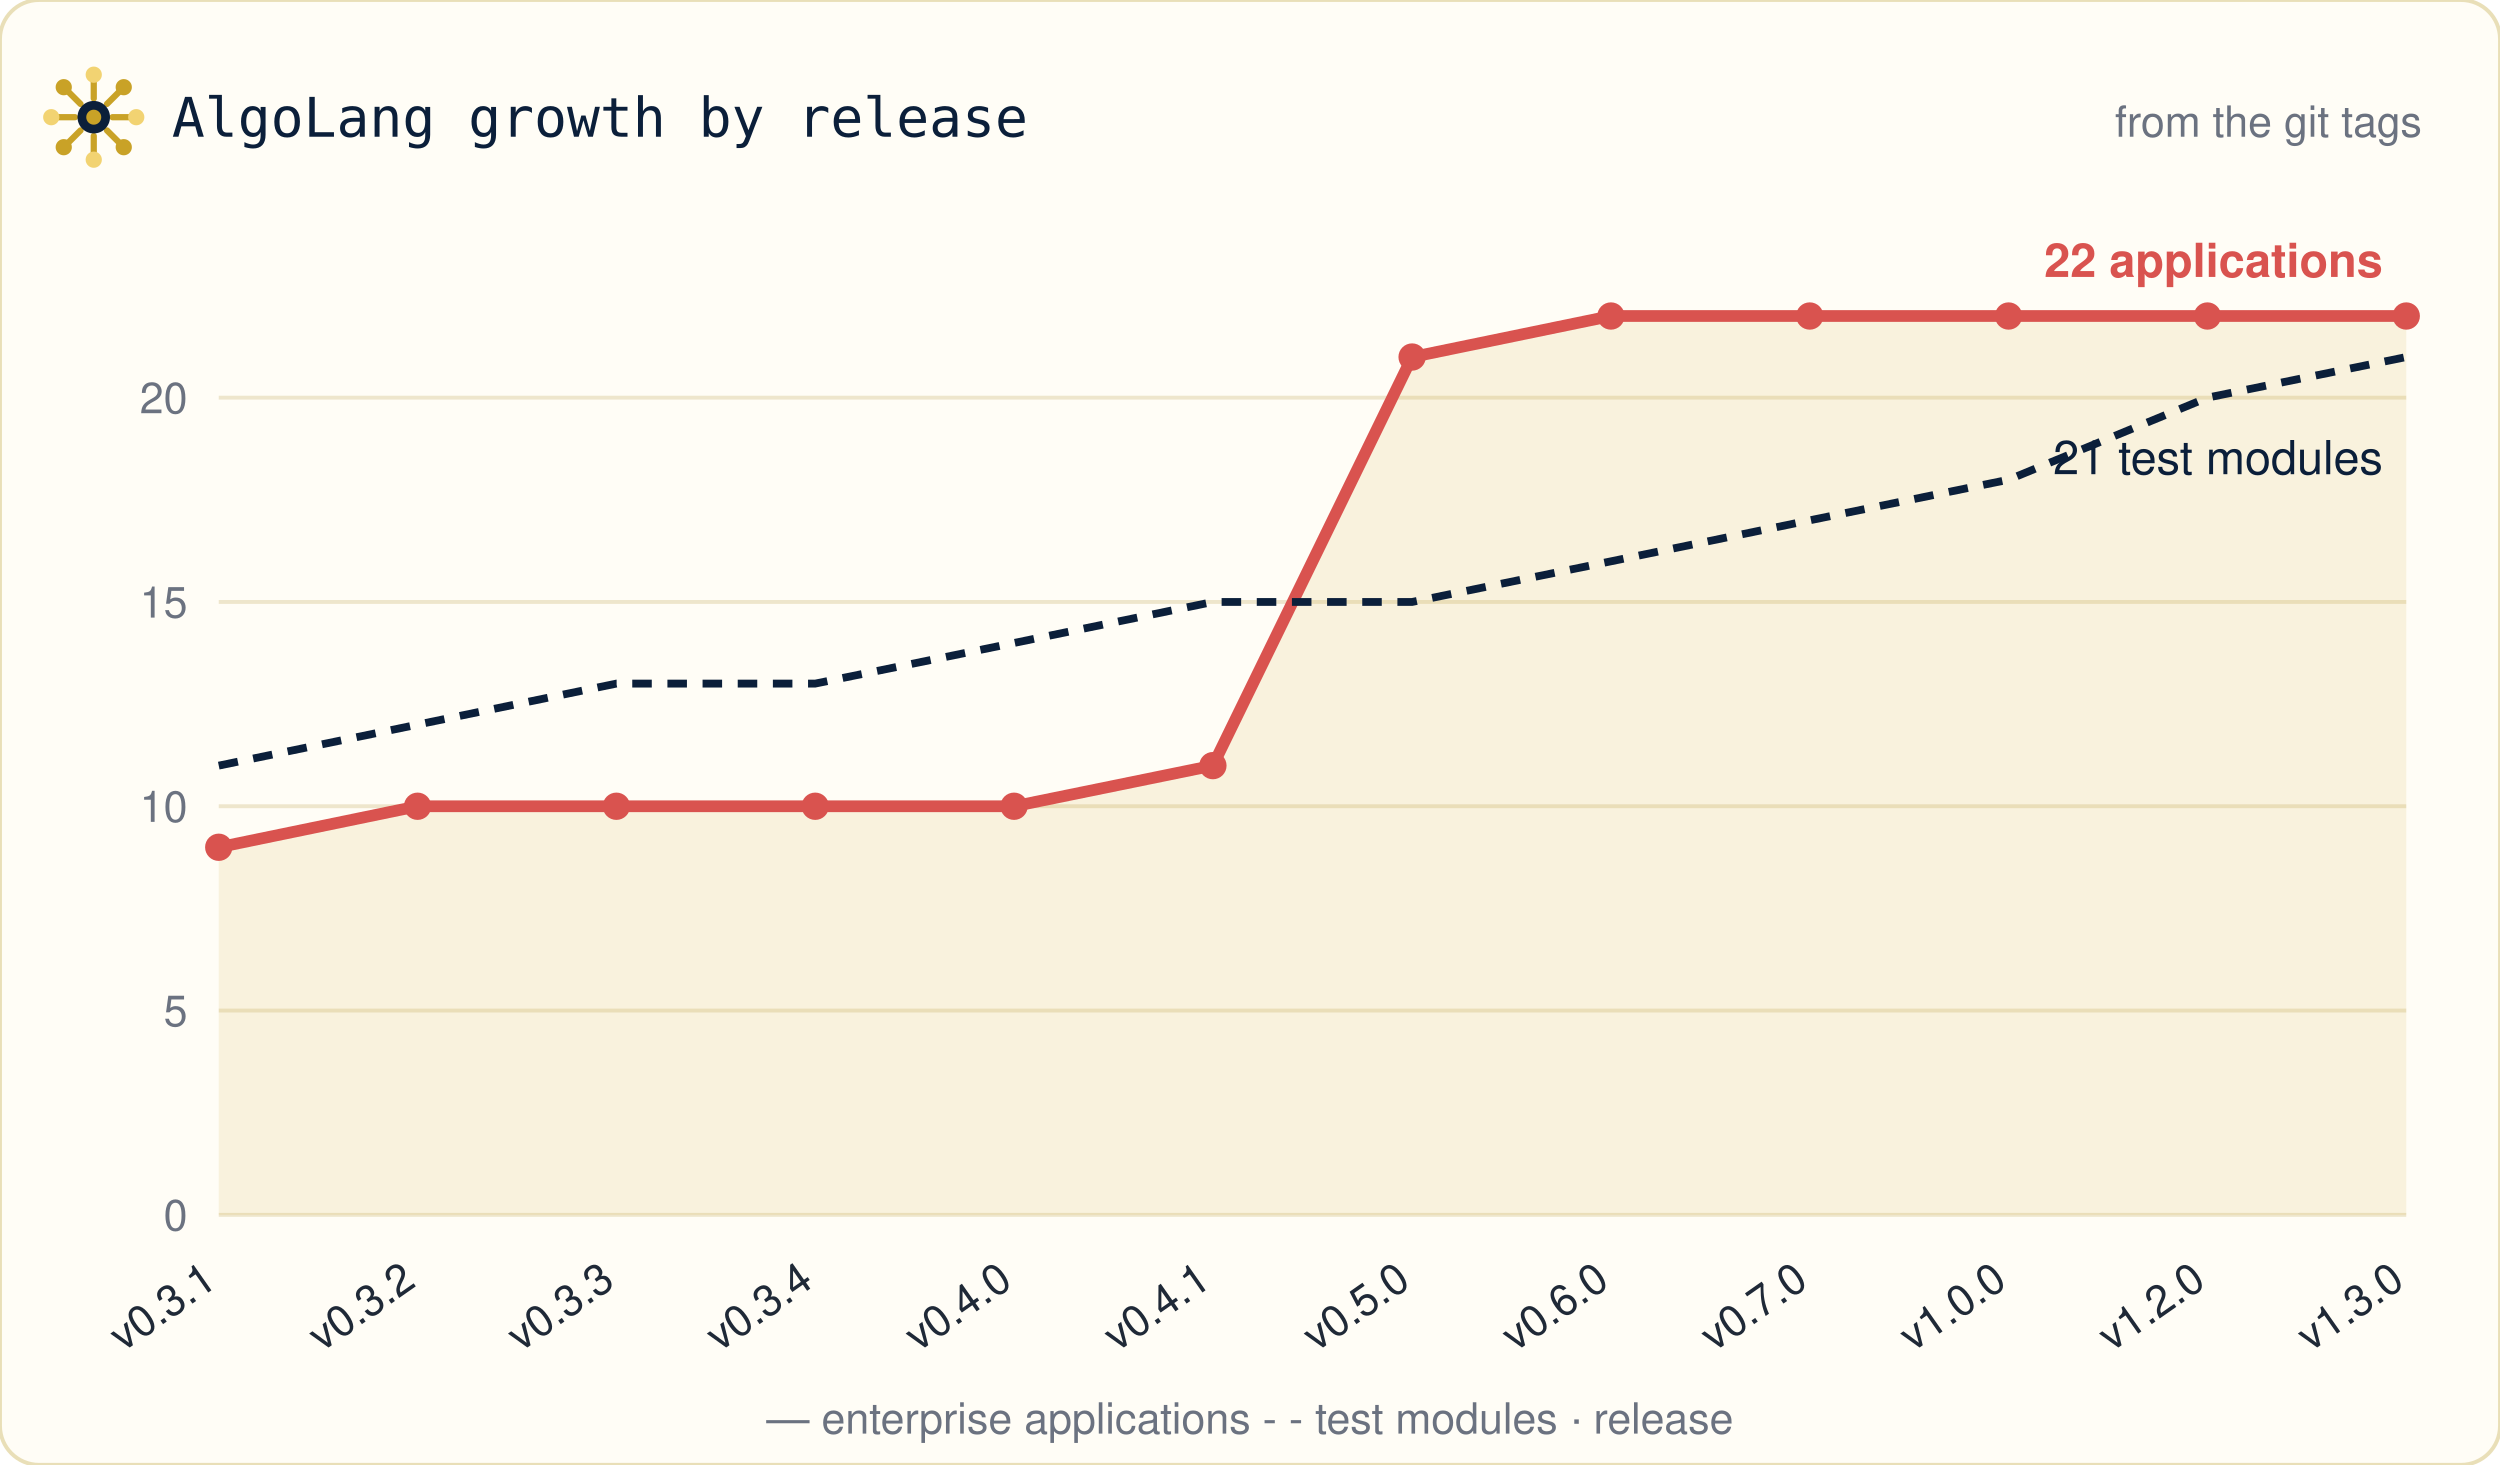
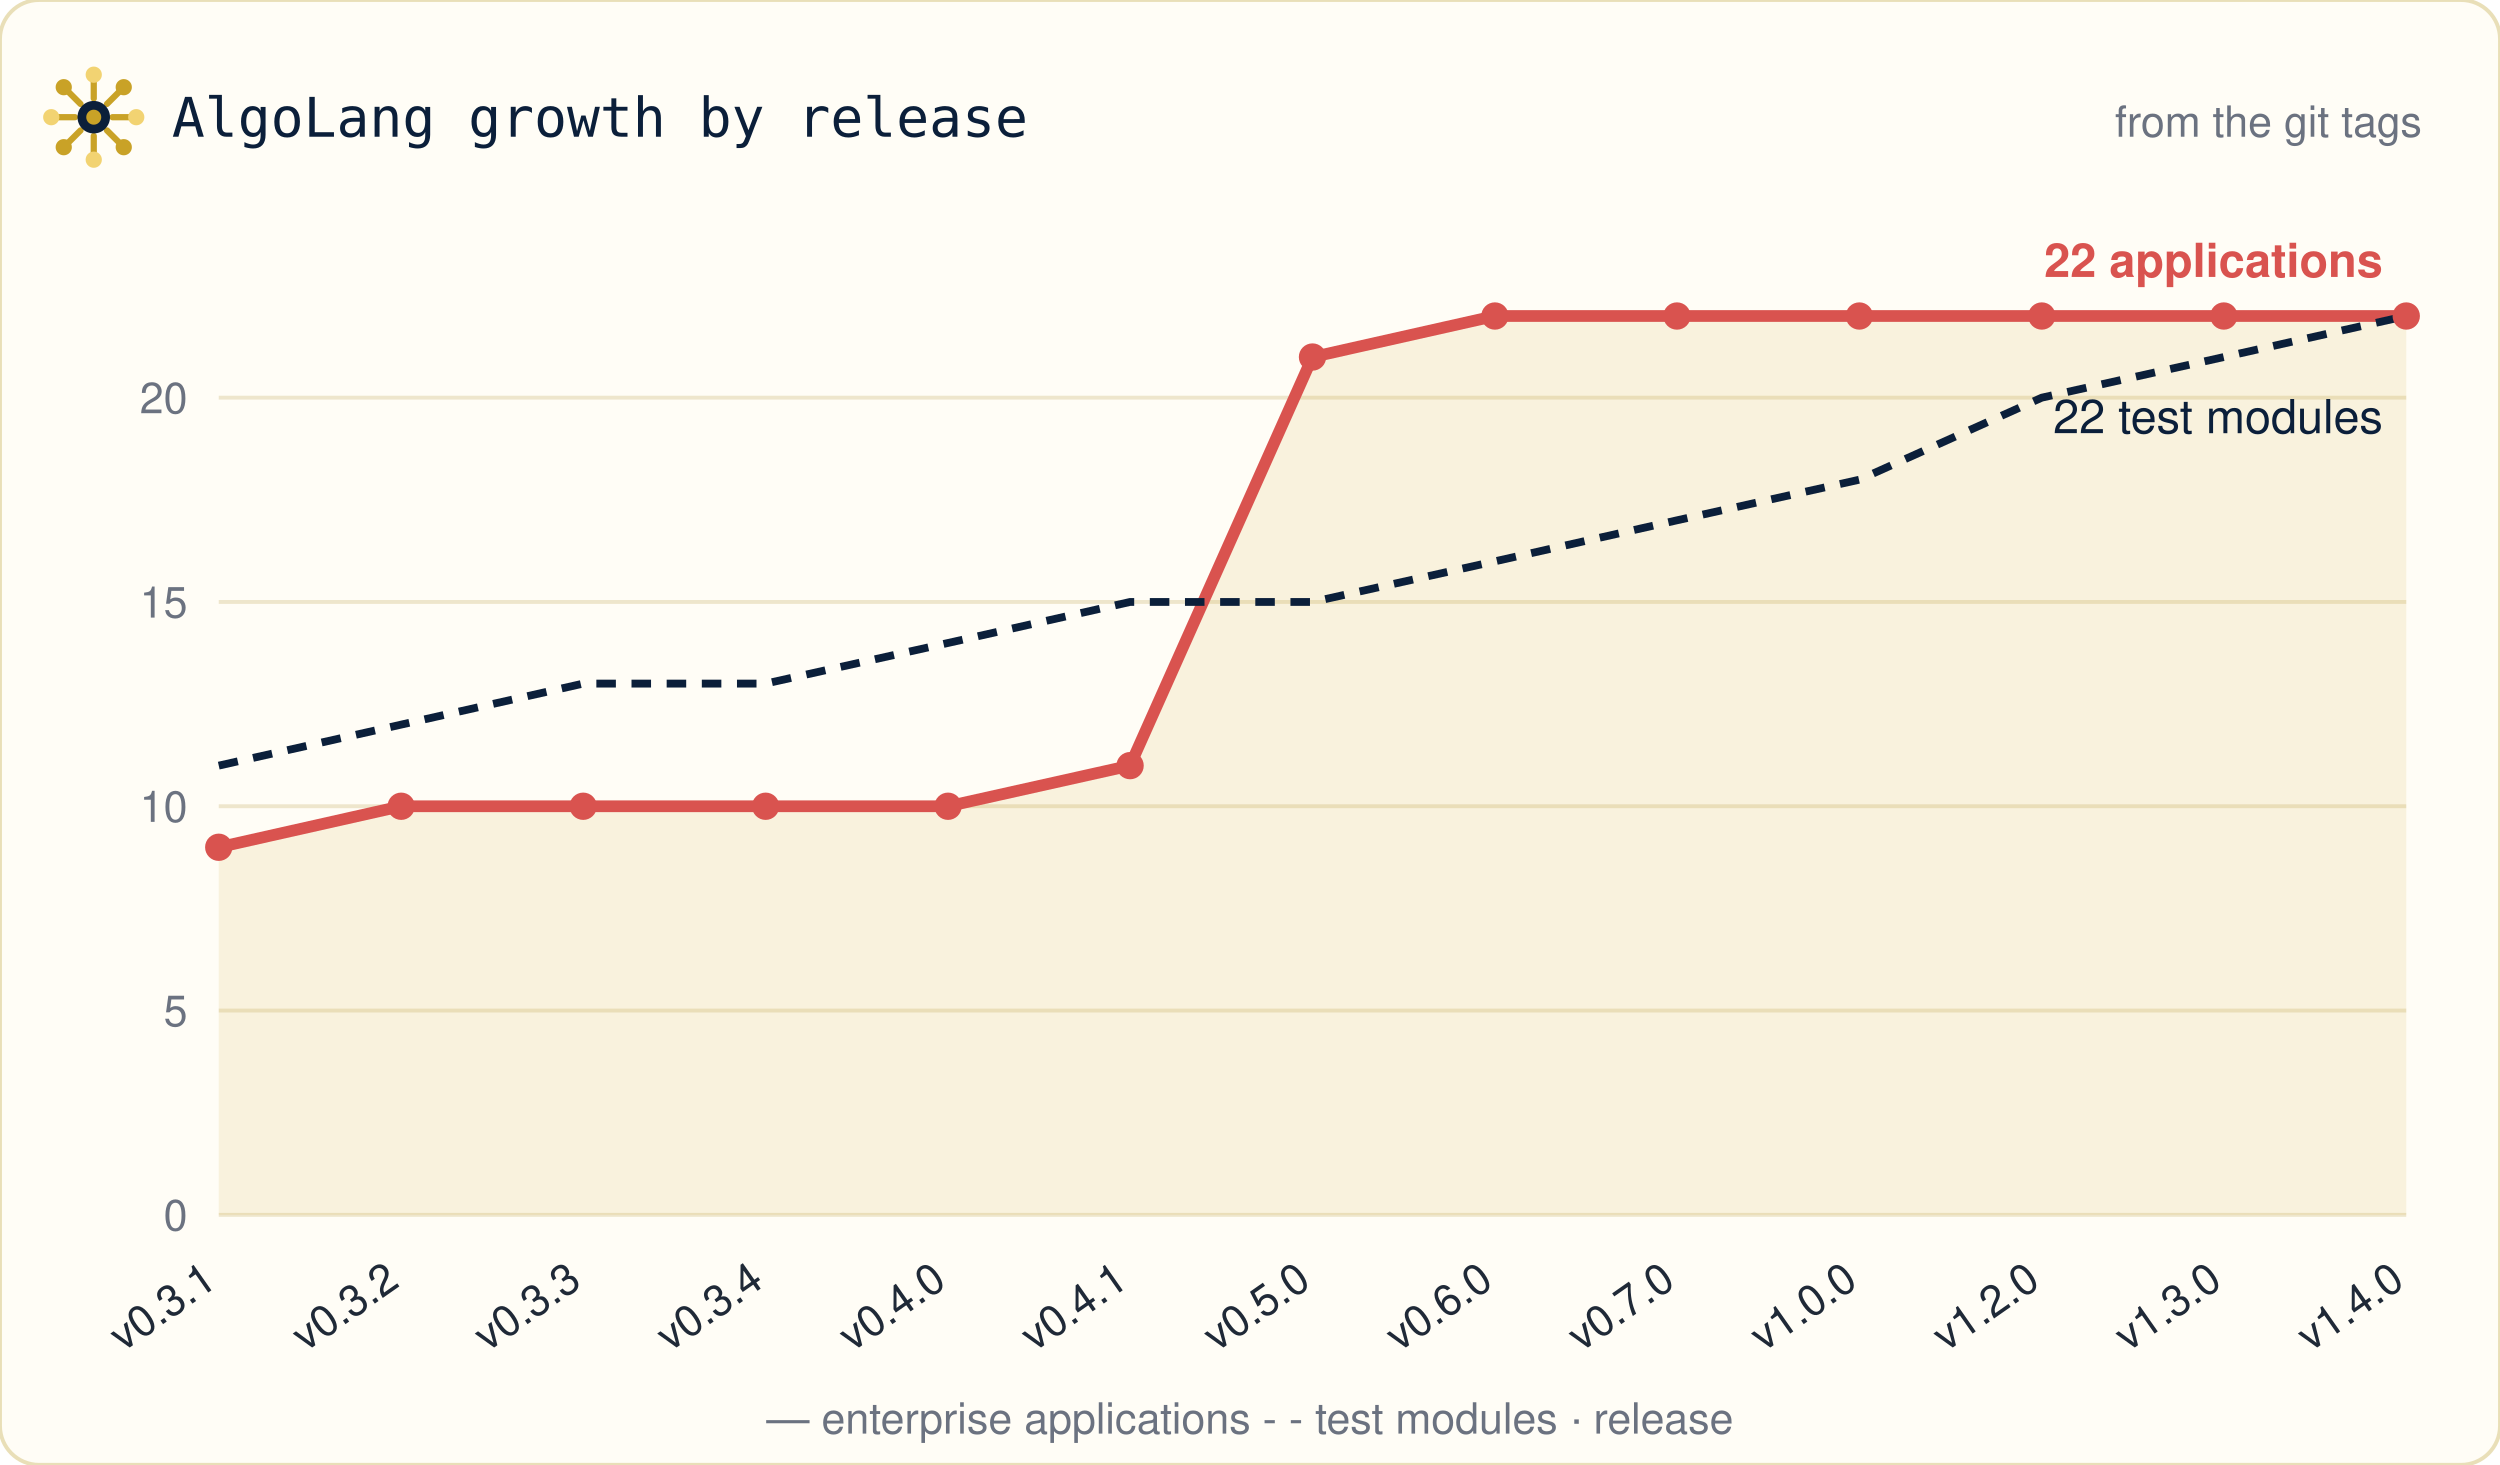
<svg xmlns="http://www.w3.org/2000/svg" width="640" height="375" viewBox="0 0 640 375" role="img" aria-label="AlgoLang growth by release: enterprise applications and test modules, from git tags">
  <rect width="640" height="375" rx="10" fill="#FFFDF6" stroke="#E9DFB8" />
  <g transform="translate(24,30)">
    <g transform="translate(0,0) scale(0.32)">
      <line x1="15.0" y1="0.0" x2="34.0" y2="0.0" stroke="#C9A227" stroke-width="5" stroke-linecap="round" />
      <circle cx="34.0" cy="0.0" r="6.5" fill="#F2D372" />
      <line x1="10.6" y1="10.6" x2="24.0" y2="24.0" stroke="#C9A227" stroke-width="5" stroke-linecap="round" />
      <circle cx="24.0" cy="24.0" r="6.5" fill="#C9A227" />
      <line x1="0.0" y1="15.0" x2="0.0" y2="34.0" stroke="#C9A227" stroke-width="5" stroke-linecap="round" />
      <circle cx="0.0" cy="34.0" r="6.5" fill="#F2D372" />
      <line x1="-10.6" y1="10.6" x2="-24.0" y2="24.0" stroke="#C9A227" stroke-width="5" stroke-linecap="round" />
      <circle cx="-24.0" cy="24.0" r="6.5" fill="#C9A227" />
      <line x1="-15.0" y1="0.0" x2="-34.0" y2="0.0" stroke="#C9A227" stroke-width="5" stroke-linecap="round" />
      <circle cx="-34.0" cy="0.0" r="6.5" fill="#F2D372" />
      <line x1="-10.6" y1="-10.6" x2="-24.0" y2="-24.0" stroke="#C9A227" stroke-width="5" stroke-linecap="round" />
      <circle cx="-24.0" cy="-24.0" r="6.5" fill="#C9A227" />
      <line x1="-0.0" y1="-15.0" x2="-0.0" y2="-34.0" stroke="#C9A227" stroke-width="5" stroke-linecap="round" />
      <circle cx="-0.0" cy="-34.0" r="6.5" fill="#F2D372" />
      <line x1="10.6" y1="-10.6" x2="24.0" y2="-24.0" stroke="#C9A227" stroke-width="5" stroke-linecap="round" />
      <circle cx="24.0" cy="-24.0" r="6.5" fill="#C9A227" />
      <circle r="13" fill="#0B1F3A" />
      <circle r="6" fill="#C9A227" />
    </g>
  </g>
  <text x="44" y="35" font-family="'JetBrains Mono','DejaVu Sans Mono',Consolas,monospace" font-size="14" fill="#0B1F3A">AlgoLang growth by release</text>
  <text x="620" y="35" text-anchor="end" font-family="'Segoe UI',Helvetica,Arial,sans-serif" font-size="11" fill="#6B7280">from the git tags</text>
  <line x1="56" y1="311.0" x2="616" y2="311.0" stroke="#EEE6CC" />
  <text x="48" y="315.0" text-anchor="end" font-family="'Segoe UI',Helvetica,Arial,sans-serif" font-size="11" fill="#6B7280">0</text>
  <line x1="56" y1="258.7" x2="616" y2="258.7" stroke="#EEE6CC" />
  <text x="48" y="262.7" text-anchor="end" font-family="'Segoe UI',Helvetica,Arial,sans-serif" font-size="11" fill="#6B7280">5</text>
  <line x1="56" y1="206.4" x2="616" y2="206.4" stroke="#EEE6CC" />
  <text x="48" y="210.4" text-anchor="end" font-family="'Segoe UI',Helvetica,Arial,sans-serif" font-size="11" fill="#6B7280">10</text>
  <line x1="56" y1="154.1" x2="616" y2="154.1" stroke="#EEE6CC" />
  <text x="48" y="158.1" text-anchor="end" font-family="'Segoe UI',Helvetica,Arial,sans-serif" font-size="11" fill="#6B7280">15</text>
  <line x1="56" y1="101.8" x2="616" y2="101.8" stroke="#EEE6CC" />
  <text x="48" y="105.8" text-anchor="end" font-family="'Segoe UI',Helvetica,Arial,sans-serif" font-size="11" fill="#6B7280">20</text>
-   <path d="M56.0,311 L56.0,216.9 L106.9,206.4 L157.8,206.4 L208.7,206.4 L259.6,206.4 L310.5,196.0 L361.5,91.4 L412.4,80.9 L463.3,80.9 L514.2,80.9 L565.1,80.9 L616.0,80.9 L616.0,311 Z" fill="#C9A227" fill-opacity="0.12" />
-   <polyline points="56.0,216.9 106.9,206.4 157.8,206.4 208.7,206.4 259.6,206.4 310.5,196.0 361.5,91.4 412.4,80.9 463.3,80.9 514.2,80.9 565.1,80.9 616.0,80.9" fill="none" stroke="#D9534F" stroke-width="3" stroke-linejoin="round" />
-   <polyline points="56.0,196.0 106.9,185.5 157.8,175.0 208.7,175.0 259.6,164.6 310.5,154.1 361.5,154.1 412.4,143.7 463.3,133.2 514.2,122.8 565.1,101.8 616.0,91.4" fill="none" stroke="#0B1F3A" stroke-width="2" stroke-dasharray="5 4" />
+   <path d="M56.0,311 L56.0,216.9 L102.7,206.4 L149.3,206.4 L196.0,206.4 L242.7,206.4 L289.3,196.0 L336.0,91.4 L382.7,80.9 L429.3,80.9 L476.0,80.9 L522.7,80.9 L569.3,80.9 L616.0,80.9 L616.0,311 Z" fill="#C9A227" fill-opacity="0.12" />
+   <polyline points="56.0,216.9 102.7,206.4 149.3,206.4 196.0,206.4 242.7,206.4 289.3,196.0 336.0,91.4 382.7,80.9 429.3,80.9 476.0,80.9 522.7,80.9 569.3,80.9 616.0,80.9" fill="none" stroke="#D9534F" stroke-width="3" stroke-linejoin="round" />
+   <polyline points="56.0,196.0 102.7,185.5 149.3,175.0 196.0,175.0 242.7,164.6 289.3,154.1 336.0,154.1 382.7,143.7 429.3,133.2 476.0,122.8 522.7,101.8 569.3,91.4 616.0,80.9" fill="none" stroke="#0B1F3A" stroke-width="2" stroke-dasharray="5 4" />
  <circle cx="56.0" cy="216.9" r="3.5" fill="#D9534F" />
  <text x="56.0" y="329" text-anchor="end" transform="rotate(-35 56.0 329)" font-family="'Segoe UI',Helvetica,Arial,sans-serif" font-size="11" fill="#1F2937">v0.3.1</text>
-   <circle cx="106.9" cy="206.4" r="3.5" fill="#D9534F" />
-   <text x="106.9" y="329" text-anchor="end" transform="rotate(-35 106.9 329)" font-family="'Segoe UI',Helvetica,Arial,sans-serif" font-size="11" fill="#1F2937">v0.3.2</text>
-   <circle cx="157.8" cy="206.4" r="3.5" fill="#D9534F" />
-   <text x="157.8" y="329" text-anchor="end" transform="rotate(-35 157.8 329)" font-family="'Segoe UI',Helvetica,Arial,sans-serif" font-size="11" fill="#1F2937">v0.3.3</text>
-   <circle cx="208.7" cy="206.4" r="3.5" fill="#D9534F" />
-   <text x="208.7" y="329" text-anchor="end" transform="rotate(-35 208.7 329)" font-family="'Segoe UI',Helvetica,Arial,sans-serif" font-size="11" fill="#1F2937">v0.3.4</text>
-   <circle cx="259.6" cy="206.4" r="3.5" fill="#D9534F" />
-   <text x="259.6" y="329" text-anchor="end" transform="rotate(-35 259.6 329)" font-family="'Segoe UI',Helvetica,Arial,sans-serif" font-size="11" fill="#1F2937">v0.4.0</text>
-   <circle cx="310.5" cy="196.0" r="3.5" fill="#D9534F" />
-   <text x="310.5" y="329" text-anchor="end" transform="rotate(-35 310.5 329)" font-family="'Segoe UI',Helvetica,Arial,sans-serif" font-size="11" fill="#1F2937">v0.4.1</text>
-   <circle cx="361.5" cy="91.4" r="3.5" fill="#D9534F" />
-   <text x="361.5" y="329" text-anchor="end" transform="rotate(-35 361.5 329)" font-family="'Segoe UI',Helvetica,Arial,sans-serif" font-size="11" fill="#1F2937">v0.5.0</text>
-   <circle cx="412.4" cy="80.9" r="3.5" fill="#D9534F" />
-   <text x="412.4" y="329" text-anchor="end" transform="rotate(-35 412.4 329)" font-family="'Segoe UI',Helvetica,Arial,sans-serif" font-size="11" fill="#1F2937">v0.6.0</text>
-   <circle cx="463.3" cy="80.9" r="3.5" fill="#D9534F" />
-   <text x="463.3" y="329" text-anchor="end" transform="rotate(-35 463.3 329)" font-family="'Segoe UI',Helvetica,Arial,sans-serif" font-size="11" fill="#1F2937">v0.7.0</text>
-   <circle cx="514.2" cy="80.9" r="3.5" fill="#D9534F" />
-   <text x="514.2" y="329" text-anchor="end" transform="rotate(-35 514.2 329)" font-family="'Segoe UI',Helvetica,Arial,sans-serif" font-size="11" fill="#1F2937">v1.0.0</text>
-   <circle cx="565.1" cy="80.9" r="3.5" fill="#D9534F" />
-   <text x="565.1" y="329" text-anchor="end" transform="rotate(-35 565.1 329)" font-family="'Segoe UI',Helvetica,Arial,sans-serif" font-size="11" fill="#1F2937">v1.2.0</text>
+   <circle cx="102.7" cy="206.4" r="3.5" fill="#D9534F" />
+   <text x="102.7" y="329" text-anchor="end" transform="rotate(-35 102.7 329)" font-family="'Segoe UI',Helvetica,Arial,sans-serif" font-size="11" fill="#1F2937">v0.3.2</text>
+   <circle cx="149.3" cy="206.4" r="3.5" fill="#D9534F" />
+   <text x="149.3" y="329" text-anchor="end" transform="rotate(-35 149.3 329)" font-family="'Segoe UI',Helvetica,Arial,sans-serif" font-size="11" fill="#1F2937">v0.3.3</text>
+   <circle cx="196.0" cy="206.4" r="3.5" fill="#D9534F" />
+   <text x="196.0" y="329" text-anchor="end" transform="rotate(-35 196.0 329)" font-family="'Segoe UI',Helvetica,Arial,sans-serif" font-size="11" fill="#1F2937">v0.3.4</text>
+   <circle cx="242.7" cy="206.4" r="3.5" fill="#D9534F" />
+   <text x="242.7" y="329" text-anchor="end" transform="rotate(-35 242.7 329)" font-family="'Segoe UI',Helvetica,Arial,sans-serif" font-size="11" fill="#1F2937">v0.4.0</text>
+   <circle cx="289.3" cy="196.0" r="3.5" fill="#D9534F" />
+   <text x="289.3" y="329" text-anchor="end" transform="rotate(-35 289.3 329)" font-family="'Segoe UI',Helvetica,Arial,sans-serif" font-size="11" fill="#1F2937">v0.4.1</text>
+   <circle cx="336.0" cy="91.4" r="3.5" fill="#D9534F" />
+   <text x="336.0" y="329" text-anchor="end" transform="rotate(-35 336.0 329)" font-family="'Segoe UI',Helvetica,Arial,sans-serif" font-size="11" fill="#1F2937">v0.5.0</text>
+   <circle cx="382.7" cy="80.9" r="3.5" fill="#D9534F" />
+   <text x="382.7" y="329" text-anchor="end" transform="rotate(-35 382.7 329)" font-family="'Segoe UI',Helvetica,Arial,sans-serif" font-size="11" fill="#1F2937">v0.6.0</text>
+   <circle cx="429.3" cy="80.9" r="3.5" fill="#D9534F" />
+   <text x="429.3" y="329" text-anchor="end" transform="rotate(-35 429.3 329)" font-family="'Segoe UI',Helvetica,Arial,sans-serif" font-size="11" fill="#1F2937">v0.7.0</text>
+   <circle cx="476.0" cy="80.9" r="3.5" fill="#D9534F" />
+   <text x="476.0" y="329" text-anchor="end" transform="rotate(-35 476.0 329)" font-family="'Segoe UI',Helvetica,Arial,sans-serif" font-size="11" fill="#1F2937">v1.0.0</text>
+   <circle cx="522.7" cy="80.9" r="3.5" fill="#D9534F" />
+   <text x="522.7" y="329" text-anchor="end" transform="rotate(-35 522.7 329)" font-family="'Segoe UI',Helvetica,Arial,sans-serif" font-size="11" fill="#1F2937">v1.2.0</text>
+   <circle cx="569.3" cy="80.9" r="3.5" fill="#D9534F" />
+   <text x="569.3" y="329" text-anchor="end" transform="rotate(-35 569.3 329)" font-family="'Segoe UI',Helvetica,Arial,sans-serif" font-size="11" fill="#1F2937">v1.3.0</text>
  <circle cx="616.0" cy="80.9" r="3.5" fill="#D9534F" />
-   <text x="616.0" y="329" text-anchor="end" transform="rotate(-35 616.0 329)" font-family="'Segoe UI',Helvetica,Arial,sans-serif" font-size="11" fill="#1F2937">v1.3.0</text>
+   <text x="616.0" y="329" text-anchor="end" transform="rotate(-35 616.0 329)" font-family="'Segoe UI',Helvetica,Arial,sans-serif" font-size="11" fill="#1F2937">v1.4.0</text>
  <text x="610.0" y="70.9" text-anchor="end" font-family="'Segoe UI',Helvetica,Arial,sans-serif" font-size="12" font-weight="700" fill="#D9534F">22 applications</text>
-   <text x="610.0" y="121.4" text-anchor="end" font-family="'Segoe UI',Helvetica,Arial,sans-serif" font-size="12" fill="#0B1F3A">21 test modules</text>
+   <text x="610.0" y="110.9" text-anchor="end" font-family="'Segoe UI',Helvetica,Arial,sans-serif" font-size="12" fill="#0B1F3A">22 test modules</text>
  <text x="320.0" y="367" text-anchor="middle" font-family="'Segoe UI',Helvetica,Arial,sans-serif" font-size="11" fill="#6B7280">— enterprise applications   - - test modules   ·   release</text>
</svg>
